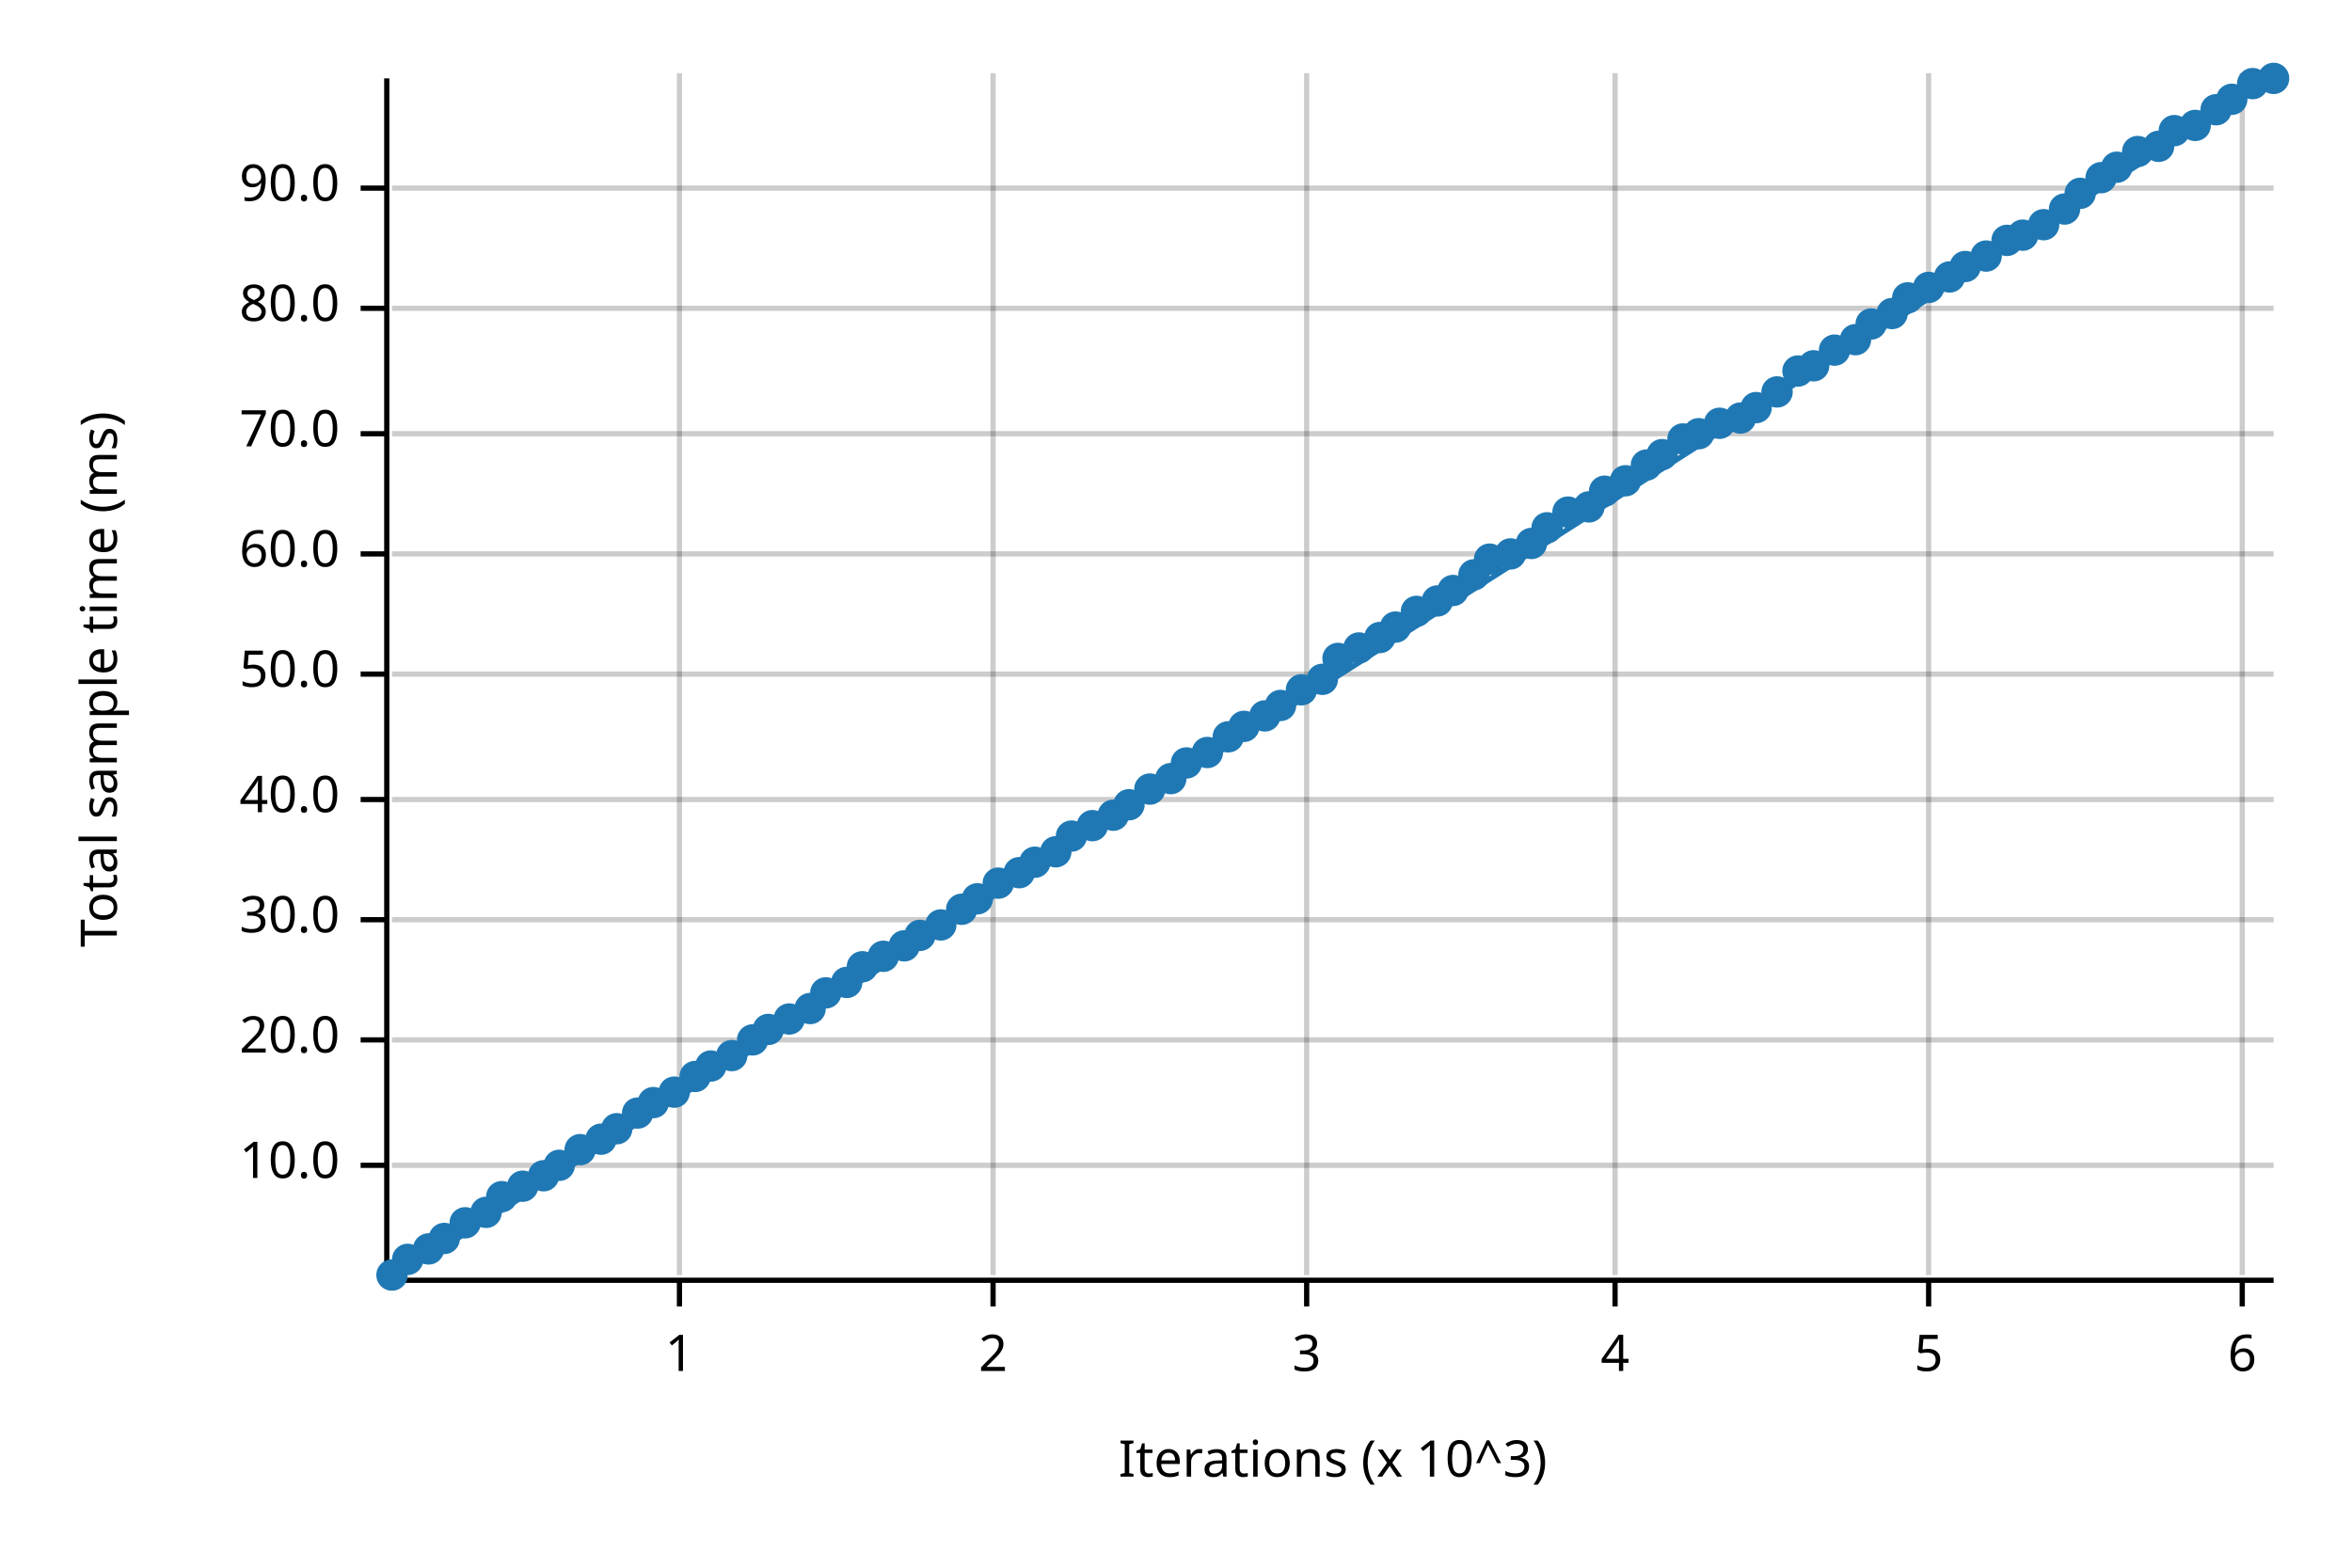
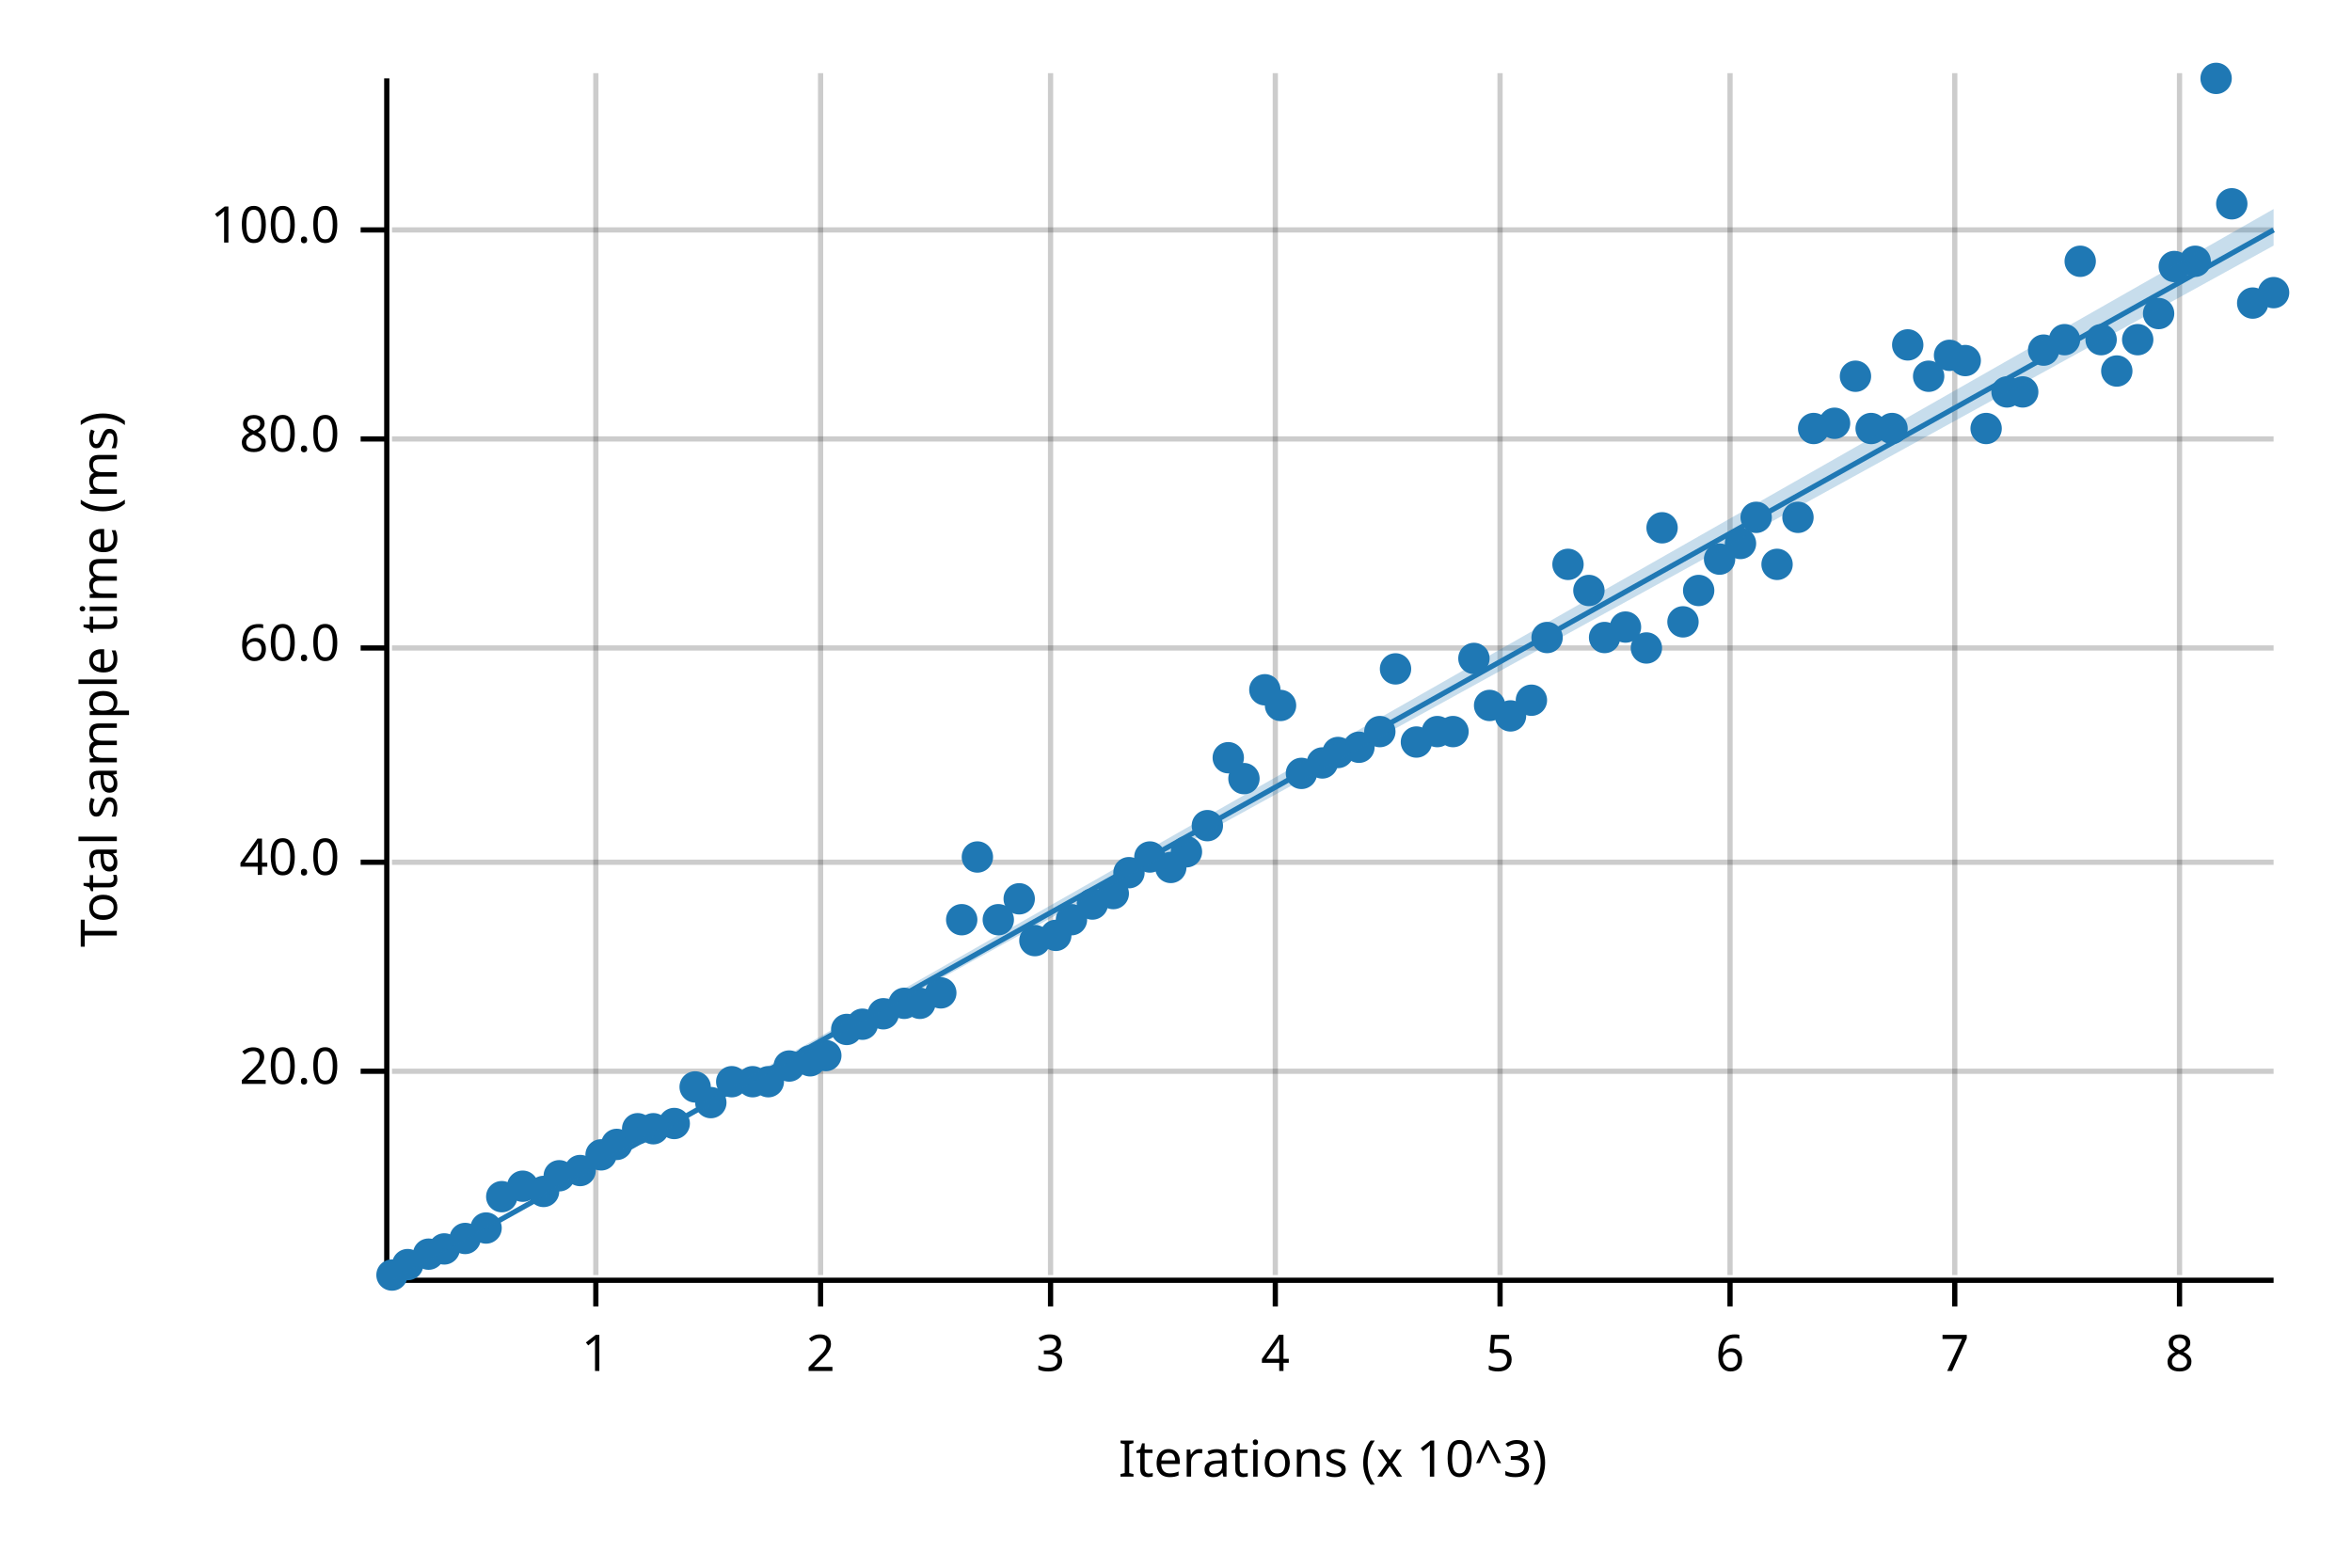
<svg xmlns="http://www.w3.org/2000/svg" width="450" height="300" viewBox="0 0 450 300">
  <text x="15" y="130" dy="0.76em" text-anchor="middle" font-family="sans-serif" font-size="9.677" opacity="1" fill="#000000" transform="rotate(270, 15, 130)">
Total sample time (ms)
</text>
  <text x="255" y="285" dy="-0.5ex" text-anchor="middle" font-family="sans-serif" font-size="9.677" opacity="1" fill="#000000">
Iterations (x 10^3)
</text>
-   <line opacity="0.2" stroke="#000000" stroke-width="1" x1="130" y1="244" x2="130" y2="14" />
-   <line opacity="0.2" stroke="#000000" stroke-width="1" x1="190" y1="244" x2="190" y2="14" />
-   <line opacity="0.2" stroke="#000000" stroke-width="1" x1="250" y1="244" x2="250" y2="14" />
-   <line opacity="0.2" stroke="#000000" stroke-width="1" x1="309" y1="244" x2="309" y2="14" />
-   <line opacity="0.2" stroke="#000000" stroke-width="1" x1="369" y1="244" x2="369" y2="14" />
-   <line opacity="0.2" stroke="#000000" stroke-width="1" x1="429" y1="244" x2="429" y2="14" />
-   <line opacity="0.2" stroke="#000000" stroke-width="1" x1="75" y1="223" x2="435" y2="223" />
-   <line opacity="0.2" stroke="#000000" stroke-width="1" x1="75" y1="199" x2="435" y2="199" />
-   <line opacity="0.2" stroke="#000000" stroke-width="1" x1="75" y1="176" x2="435" y2="176" />
-   <line opacity="0.2" stroke="#000000" stroke-width="1" x1="75" y1="153" x2="435" y2="153" />
-   <line opacity="0.2" stroke="#000000" stroke-width="1" x1="75" y1="129" x2="435" y2="129" />
-   <line opacity="0.2" stroke="#000000" stroke-width="1" x1="75" y1="106" x2="435" y2="106" />
-   <line opacity="0.2" stroke="#000000" stroke-width="1" x1="75" y1="83" x2="435" y2="83" />
-   <line opacity="0.2" stroke="#000000" stroke-width="1" x1="75" y1="59" x2="435" y2="59" />
-   <line opacity="0.2" stroke="#000000" stroke-width="1" x1="75" y1="36" x2="435" y2="36" />
+   <line opacity="0.2" stroke="#000000" stroke-width="1" x1="114" y1="244" x2="114" y2="14" />
+   <line opacity="0.2" stroke="#000000" stroke-width="1" x1="157" y1="244" x2="157" y2="14" />
+   <line opacity="0.2" stroke="#000000" stroke-width="1" x1="201" y1="244" x2="201" y2="14" />
+   <line opacity="0.2" stroke="#000000" stroke-width="1" x1="244" y1="244" x2="244" y2="14" />
+   <line opacity="0.2" stroke="#000000" stroke-width="1" x1="287" y1="244" x2="287" y2="14" />
+   <line opacity="0.2" stroke="#000000" stroke-width="1" x1="331" y1="244" x2="331" y2="14" />
+   <line opacity="0.2" stroke="#000000" stroke-width="1" x1="374" y1="244" x2="374" y2="14" />
+   <line opacity="0.2" stroke="#000000" stroke-width="1" x1="417" y1="244" x2="417" y2="14" />
+   <line opacity="0.2" stroke="#000000" stroke-width="1" x1="75" y1="205" x2="435" y2="205" />
+   <line opacity="0.2" stroke="#000000" stroke-width="1" x1="75" y1="165" x2="435" y2="165" />
+   <line opacity="0.2" stroke="#000000" stroke-width="1" x1="75" y1="124" x2="435" y2="124" />
+   <line opacity="0.2" stroke="#000000" stroke-width="1" x1="75" y1="84" x2="435" y2="84" />
+   <line opacity="0.2" stroke="#000000" stroke-width="1" x1="75" y1="44" x2="435" y2="44" />
  <polyline fill="none" opacity="1" stroke="#000000" stroke-width="1" points="74,15 74,245 " />
-   <text x="65" y="223" dy="0.5ex" text-anchor="end" font-family="sans-serif" font-size="9.677" opacity="1" fill="#000000">
- 10.0
- </text>
-   <polyline fill="none" opacity="1" stroke="#000000" stroke-width="1" points="69,223 74,223 " />
-   <text x="65" y="199" dy="0.5ex" text-anchor="end" font-family="sans-serif" font-size="9.677" opacity="1" fill="#000000">
+   <text x="65" y="205" dy="0.5ex" text-anchor="end" font-family="sans-serif" font-size="9.677" opacity="1" fill="#000000">
20.0
</text>
-   <polyline fill="none" opacity="1" stroke="#000000" stroke-width="1" points="69,199 74,199 " />
-   <text x="65" y="176" dy="0.5ex" text-anchor="end" font-family="sans-serif" font-size="9.677" opacity="1" fill="#000000">
- 30.0
- </text>
-   <polyline fill="none" opacity="1" stroke="#000000" stroke-width="1" points="69,176 74,176 " />
-   <text x="65" y="153" dy="0.5ex" text-anchor="end" font-family="sans-serif" font-size="9.677" opacity="1" fill="#000000">
+   <polyline fill="none" opacity="1" stroke="#000000" stroke-width="1" points="69,205 74,205 " />
+   <text x="65" y="165" dy="0.5ex" text-anchor="end" font-family="sans-serif" font-size="9.677" opacity="1" fill="#000000">
40.0
</text>
-   <polyline fill="none" opacity="1" stroke="#000000" stroke-width="1" points="69,153 74,153 " />
-   <text x="65" y="129" dy="0.5ex" text-anchor="end" font-family="sans-serif" font-size="9.677" opacity="1" fill="#000000">
- 50.0
- </text>
-   <polyline fill="none" opacity="1" stroke="#000000" stroke-width="1" points="69,129 74,129 " />
-   <text x="65" y="106" dy="0.5ex" text-anchor="end" font-family="sans-serif" font-size="9.677" opacity="1" fill="#000000">
+   <polyline fill="none" opacity="1" stroke="#000000" stroke-width="1" points="69,165 74,165 " />
+   <text x="65" y="124" dy="0.5ex" text-anchor="end" font-family="sans-serif" font-size="9.677" opacity="1" fill="#000000">
60.0
</text>
-   <polyline fill="none" opacity="1" stroke="#000000" stroke-width="1" points="69,106 74,106 " />
-   <text x="65" y="83" dy="0.5ex" text-anchor="end" font-family="sans-serif" font-size="9.677" opacity="1" fill="#000000">
- 70.0
- </text>
-   <polyline fill="none" opacity="1" stroke="#000000" stroke-width="1" points="69,83 74,83 " />
-   <text x="65" y="59" dy="0.5ex" text-anchor="end" font-family="sans-serif" font-size="9.677" opacity="1" fill="#000000">
+   <polyline fill="none" opacity="1" stroke="#000000" stroke-width="1" points="69,124 74,124 " />
+   <text x="65" y="84" dy="0.5ex" text-anchor="end" font-family="sans-serif" font-size="9.677" opacity="1" fill="#000000">
80.0
</text>
-   <polyline fill="none" opacity="1" stroke="#000000" stroke-width="1" points="69,59 74,59 " />
-   <text x="65" y="36" dy="0.5ex" text-anchor="end" font-family="sans-serif" font-size="9.677" opacity="1" fill="#000000">
- 90.0
+   <polyline fill="none" opacity="1" stroke="#000000" stroke-width="1" points="69,84 74,84 " />
+   <text x="65" y="44" dy="0.5ex" text-anchor="end" font-family="sans-serif" font-size="9.677" opacity="1" fill="#000000">
+ 100.0
</text>
-   <polyline fill="none" opacity="1" stroke="#000000" stroke-width="1" points="69,36 74,36 " />
+   <polyline fill="none" opacity="1" stroke="#000000" stroke-width="1" points="69,44 74,44 " />
  <polyline fill="none" opacity="1" stroke="#000000" stroke-width="1" points="75,245 435,245 " />
-   <text x="130" y="255" dy="0.76em" text-anchor="middle" font-family="sans-serif" font-size="9.677" opacity="1" fill="#000000">
+   <text x="114" y="255" dy="0.76em" text-anchor="middle" font-family="sans-serif" font-size="9.677" opacity="1" fill="#000000">
1
</text>
-   <polyline fill="none" opacity="1" stroke="#000000" stroke-width="1" points="130,245 130,250 " />
-   <text x="190" y="255" dy="0.76em" text-anchor="middle" font-family="sans-serif" font-size="9.677" opacity="1" fill="#000000">
+   <polyline fill="none" opacity="1" stroke="#000000" stroke-width="1" points="114,245 114,250 " />
+   <text x="157" y="255" dy="0.76em" text-anchor="middle" font-family="sans-serif" font-size="9.677" opacity="1" fill="#000000">
2
</text>
-   <polyline fill="none" opacity="1" stroke="#000000" stroke-width="1" points="190,245 190,250 " />
-   <text x="250" y="255" dy="0.76em" text-anchor="middle" font-family="sans-serif" font-size="9.677" opacity="1" fill="#000000">
+   <polyline fill="none" opacity="1" stroke="#000000" stroke-width="1" points="157,245 157,250 " />
+   <text x="201" y="255" dy="0.76em" text-anchor="middle" font-family="sans-serif" font-size="9.677" opacity="1" fill="#000000">
3
</text>
-   <polyline fill="none" opacity="1" stroke="#000000" stroke-width="1" points="250,245 250,250 " />
-   <text x="309" y="255" dy="0.76em" text-anchor="middle" font-family="sans-serif" font-size="9.677" opacity="1" fill="#000000">
+   <polyline fill="none" opacity="1" stroke="#000000" stroke-width="1" points="201,245 201,250 " />
+   <text x="244" y="255" dy="0.76em" text-anchor="middle" font-family="sans-serif" font-size="9.677" opacity="1" fill="#000000">
4
</text>
-   <polyline fill="none" opacity="1" stroke="#000000" stroke-width="1" points="309,245 309,250 " />
-   <text x="369" y="255" dy="0.76em" text-anchor="middle" font-family="sans-serif" font-size="9.677" opacity="1" fill="#000000">
+   <polyline fill="none" opacity="1" stroke="#000000" stroke-width="1" points="244,245 244,250 " />
+   <text x="287" y="255" dy="0.76em" text-anchor="middle" font-family="sans-serif" font-size="9.677" opacity="1" fill="#000000">
5
</text>
-   <polyline fill="none" opacity="1" stroke="#000000" stroke-width="1" points="369,245 369,250 " />
-   <text x="429" y="255" dy="0.76em" text-anchor="middle" font-family="sans-serif" font-size="9.677" opacity="1" fill="#000000">
+   <polyline fill="none" opacity="1" stroke="#000000" stroke-width="1" points="287,245 287,250 " />
+   <text x="331" y="255" dy="0.76em" text-anchor="middle" font-family="sans-serif" font-size="9.677" opacity="1" fill="#000000">
6
</text>
-   <polyline fill="none" opacity="1" stroke="#000000" stroke-width="1" points="429,245 429,250 " />
+   <polyline fill="none" opacity="1" stroke="#000000" stroke-width="1" points="331,245 331,250 " />
+   <text x="374" y="255" dy="0.76em" text-anchor="middle" font-family="sans-serif" font-size="9.677" opacity="1" fill="#000000">
+ 7
+ </text>
+   <polyline fill="none" opacity="1" stroke="#000000" stroke-width="1" points="374,245 374,250 " />
+   <text x="417" y="255" dy="0.76em" text-anchor="middle" font-family="sans-serif" font-size="9.677" opacity="1" fill="#000000">
+ 8
+ </text>
+   <polyline fill="none" opacity="1" stroke="#000000" stroke-width="1" points="417,245 417,250 " />
  <circle cx="75" cy="244" r="3" opacity="1" fill="#1F78B4" stroke="none" />
-   <circle cx="78" cy="241" r="3" opacity="1" fill="#1F78B4" stroke="none" />
-   <circle cx="82" cy="239" r="3" opacity="1" fill="#1F78B4" stroke="none" />
-   <circle cx="85" cy="237" r="3" opacity="1" fill="#1F78B4" stroke="none" />
-   <circle cx="89" cy="234" r="3" opacity="1" fill="#1F78B4" stroke="none" />
-   <circle cx="93" cy="232" r="3" opacity="1" fill="#1F78B4" stroke="none" />
+   <circle cx="78" cy="242" r="3" opacity="1" fill="#1F78B4" stroke="none" />
+   <circle cx="82" cy="240" r="3" opacity="1" fill="#1F78B4" stroke="none" />
+   <circle cx="85" cy="239" r="3" opacity="1" fill="#1F78B4" stroke="none" />
+   <circle cx="89" cy="237" r="3" opacity="1" fill="#1F78B4" stroke="none" />
+   <circle cx="93" cy="235" r="3" opacity="1" fill="#1F78B4" stroke="none" />
  <circle cx="96" cy="229" r="3" opacity="1" fill="#1F78B4" stroke="none" />
  <circle cx="100" cy="227" r="3" opacity="1" fill="#1F78B4" stroke="none" />
-   <circle cx="104" cy="225" r="3" opacity="1" fill="#1F78B4" stroke="none" />
-   <circle cx="107" cy="223" r="3" opacity="1" fill="#1F78B4" stroke="none" />
-   <circle cx="111" cy="220" r="3" opacity="1" fill="#1F78B4" stroke="none" />
-   <circle cx="115" cy="218" r="3" opacity="1" fill="#1F78B4" stroke="none" />
-   <circle cx="118" cy="216" r="3" opacity="1" fill="#1F78B4" stroke="none" />
-   <circle cx="122" cy="213" r="3" opacity="1" fill="#1F78B4" stroke="none" />
-   <circle cx="125" cy="211" r="3" opacity="1" fill="#1F78B4" stroke="none" />
-   <circle cx="129" cy="209" r="3" opacity="1" fill="#1F78B4" stroke="none" />
-   <circle cx="133" cy="206" r="3" opacity="1" fill="#1F78B4" stroke="none" />
-   <circle cx="136" cy="204" r="3" opacity="1" fill="#1F78B4" stroke="none" />
-   <circle cx="140" cy="202" r="3" opacity="1" fill="#1F78B4" stroke="none" />
-   <circle cx="144" cy="199" r="3" opacity="1" fill="#1F78B4" stroke="none" />
-   <circle cx="147" cy="197" r="3" opacity="1" fill="#1F78B4" stroke="none" />
-   <circle cx="151" cy="195" r="3" opacity="1" fill="#1F78B4" stroke="none" />
-   <circle cx="155" cy="193" r="3" opacity="1" fill="#1F78B4" stroke="none" />
-   <circle cx="158" cy="190" r="3" opacity="1" fill="#1F78B4" stroke="none" />
-   <circle cx="162" cy="188" r="3" opacity="1" fill="#1F78B4" stroke="none" />
-   <circle cx="165" cy="185" r="3" opacity="1" fill="#1F78B4" stroke="none" />
-   <circle cx="169" cy="183" r="3" opacity="1" fill="#1F78B4" stroke="none" />
-   <circle cx="173" cy="181" r="3" opacity="1" fill="#1F78B4" stroke="none" />
-   <circle cx="176" cy="179" r="3" opacity="1" fill="#1F78B4" stroke="none" />
-   <circle cx="180" cy="177" r="3" opacity="1" fill="#1F78B4" stroke="none" />
-   <circle cx="184" cy="174" r="3" opacity="1" fill="#1F78B4" stroke="none" />
-   <circle cx="187" cy="172" r="3" opacity="1" fill="#1F78B4" stroke="none" />
-   <circle cx="191" cy="169" r="3" opacity="1" fill="#1F78B4" stroke="none" />
-   <circle cx="195" cy="167" r="3" opacity="1" fill="#1F78B4" stroke="none" />
-   <circle cx="198" cy="165" r="3" opacity="1" fill="#1F78B4" stroke="none" />
-   <circle cx="202" cy="163" r="3" opacity="1" fill="#1F78B4" stroke="none" />
-   <circle cx="205" cy="160" r="3" opacity="1" fill="#1F78B4" stroke="none" />
-   <circle cx="209" cy="158" r="3" opacity="1" fill="#1F78B4" stroke="none" />
-   <circle cx="213" cy="156" r="3" opacity="1" fill="#1F78B4" stroke="none" />
-   <circle cx="216" cy="154" r="3" opacity="1" fill="#1F78B4" stroke="none" />
-   <circle cx="220" cy="151" r="3" opacity="1" fill="#1F78B4" stroke="none" />
-   <circle cx="224" cy="149" r="3" opacity="1" fill="#1F78B4" stroke="none" />
-   <circle cx="227" cy="146" r="3" opacity="1" fill="#1F78B4" stroke="none" />
-   <circle cx="231" cy="144" r="3" opacity="1" fill="#1F78B4" stroke="none" />
-   <circle cx="235" cy="141" r="3" opacity="1" fill="#1F78B4" stroke="none" />
-   <circle cx="238" cy="139" r="3" opacity="1" fill="#1F78B4" stroke="none" />
-   <circle cx="242" cy="137" r="3" opacity="1" fill="#1F78B4" stroke="none" />
+   <circle cx="104" cy="228" r="3" opacity="1" fill="#1F78B4" stroke="none" />
+   <circle cx="107" cy="225" r="3" opacity="1" fill="#1F78B4" stroke="none" />
+   <circle cx="111" cy="224" r="3" opacity="1" fill="#1F78B4" stroke="none" />
+   <circle cx="115" cy="221" r="3" opacity="1" fill="#1F78B4" stroke="none" />
+   <circle cx="118" cy="219" r="3" opacity="1" fill="#1F78B4" stroke="none" />
+   <circle cx="122" cy="216" r="3" opacity="1" fill="#1F78B4" stroke="none" />
+   <circle cx="125" cy="216" r="3" opacity="1" fill="#1F78B4" stroke="none" />
+   <circle cx="129" cy="215" r="3" opacity="1" fill="#1F78B4" stroke="none" />
+   <circle cx="133" cy="208" r="3" opacity="1" fill="#1F78B4" stroke="none" />
+   <circle cx="136" cy="211" r="3" opacity="1" fill="#1F78B4" stroke="none" />
+   <circle cx="140" cy="207" r="3" opacity="1" fill="#1F78B4" stroke="none" />
+   <circle cx="144" cy="207" r="3" opacity="1" fill="#1F78B4" stroke="none" />
+   <circle cx="147" cy="207" r="3" opacity="1" fill="#1F78B4" stroke="none" />
+   <circle cx="151" cy="204" r="3" opacity="1" fill="#1F78B4" stroke="none" />
+   <circle cx="155" cy="203" r="3" opacity="1" fill="#1F78B4" stroke="none" />
+   <circle cx="158" cy="202" r="3" opacity="1" fill="#1F78B4" stroke="none" />
+   <circle cx="162" cy="197" r="3" opacity="1" fill="#1F78B4" stroke="none" />
+   <circle cx="165" cy="196" r="3" opacity="1" fill="#1F78B4" stroke="none" />
+   <circle cx="169" cy="194" r="3" opacity="1" fill="#1F78B4" stroke="none" />
+   <circle cx="173" cy="192" r="3" opacity="1" fill="#1F78B4" stroke="none" />
+   <circle cx="176" cy="192" r="3" opacity="1" fill="#1F78B4" stroke="none" />
+   <circle cx="180" cy="190" r="3" opacity="1" fill="#1F78B4" stroke="none" />
+   <circle cx="184" cy="176" r="3" opacity="1" fill="#1F78B4" stroke="none" />
+   <circle cx="187" cy="164" r="3" opacity="1" fill="#1F78B4" stroke="none" />
+   <circle cx="191" cy="176" r="3" opacity="1" fill="#1F78B4" stroke="none" />
+   <circle cx="195" cy="172" r="3" opacity="1" fill="#1F78B4" stroke="none" />
+   <circle cx="198" cy="180" r="3" opacity="1" fill="#1F78B4" stroke="none" />
+   <circle cx="202" cy="179" r="3" opacity="1" fill="#1F78B4" stroke="none" />
+   <circle cx="205" cy="176" r="3" opacity="1" fill="#1F78B4" stroke="none" />
+   <circle cx="209" cy="173" r="3" opacity="1" fill="#1F78B4" stroke="none" />
+   <circle cx="213" cy="171" r="3" opacity="1" fill="#1F78B4" stroke="none" />
+   <circle cx="216" cy="167" r="3" opacity="1" fill="#1F78B4" stroke="none" />
+   <circle cx="220" cy="164" r="3" opacity="1" fill="#1F78B4" stroke="none" />
+   <circle cx="224" cy="166" r="3" opacity="1" fill="#1F78B4" stroke="none" />
+   <circle cx="227" cy="163" r="3" opacity="1" fill="#1F78B4" stroke="none" />
+   <circle cx="231" cy="158" r="3" opacity="1" fill="#1F78B4" stroke="none" />
+   <circle cx="235" cy="145" r="3" opacity="1" fill="#1F78B4" stroke="none" />
+   <circle cx="238" cy="149" r="3" opacity="1" fill="#1F78B4" stroke="none" />
+   <circle cx="242" cy="132" r="3" opacity="1" fill="#1F78B4" stroke="none" />
  <circle cx="245" cy="135" r="3" opacity="1" fill="#1F78B4" stroke="none" />
-   <circle cx="249" cy="132" r="3" opacity="1" fill="#1F78B4" stroke="none" />
-   <circle cx="253" cy="130" r="3" opacity="1" fill="#1F78B4" stroke="none" />
-   <circle cx="256" cy="126" r="3" opacity="1" fill="#1F78B4" stroke="none" />
-   <circle cx="260" cy="124" r="3" opacity="1" fill="#1F78B4" stroke="none" />
-   <circle cx="264" cy="122" r="3" opacity="1" fill="#1F78B4" stroke="none" />
-   <circle cx="267" cy="120" r="3" opacity="1" fill="#1F78B4" stroke="none" />
-   <circle cx="271" cy="117" r="3" opacity="1" fill="#1F78B4" stroke="none" />
-   <circle cx="275" cy="115" r="3" opacity="1" fill="#1F78B4" stroke="none" />
-   <circle cx="278" cy="113" r="3" opacity="1" fill="#1F78B4" stroke="none" />
-   <circle cx="282" cy="110" r="3" opacity="1" fill="#1F78B4" stroke="none" />
-   <circle cx="285" cy="107" r="3" opacity="1" fill="#1F78B4" stroke="none" />
-   <circle cx="289" cy="106" r="3" opacity="1" fill="#1F78B4" stroke="none" />
-   <circle cx="293" cy="104" r="3" opacity="1" fill="#1F78B4" stroke="none" />
-   <circle cx="296" cy="101" r="3" opacity="1" fill="#1F78B4" stroke="none" />
-   <circle cx="300" cy="98" r="3" opacity="1" fill="#1F78B4" stroke="none" />
-   <circle cx="304" cy="97" r="3" opacity="1" fill="#1F78B4" stroke="none" />
-   <circle cx="307" cy="94" r="3" opacity="1" fill="#1F78B4" stroke="none" />
-   <circle cx="311" cy="92" r="3" opacity="1" fill="#1F78B4" stroke="none" />
-   <circle cx="315" cy="89" r="3" opacity="1" fill="#1F78B4" stroke="none" />
-   <circle cx="318" cy="87" r="3" opacity="1" fill="#1F78B4" stroke="none" />
-   <circle cx="322" cy="84" r="3" opacity="1" fill="#1F78B4" stroke="none" />
-   <circle cx="325" cy="83" r="3" opacity="1" fill="#1F78B4" stroke="none" />
-   <circle cx="329" cy="81" r="3" opacity="1" fill="#1F78B4" stroke="none" />
-   <circle cx="333" cy="80" r="3" opacity="1" fill="#1F78B4" stroke="none" />
-   <circle cx="336" cy="78" r="3" opacity="1" fill="#1F78B4" stroke="none" />
-   <circle cx="340" cy="75" r="3" opacity="1" fill="#1F78B4" stroke="none" />
-   <circle cx="344" cy="71" r="3" opacity="1" fill="#1F78B4" stroke="none" />
-   <circle cx="347" cy="70" r="3" opacity="1" fill="#1F78B4" stroke="none" />
-   <circle cx="351" cy="67" r="3" opacity="1" fill="#1F78B4" stroke="none" />
-   <circle cx="355" cy="65" r="3" opacity="1" fill="#1F78B4" stroke="none" />
-   <circle cx="358" cy="62" r="3" opacity="1" fill="#1F78B4" stroke="none" />
-   <circle cx="362" cy="60" r="3" opacity="1" fill="#1F78B4" stroke="none" />
-   <circle cx="365" cy="57" r="3" opacity="1" fill="#1F78B4" stroke="none" />
-   <circle cx="369" cy="55" r="3" opacity="1" fill="#1F78B4" stroke="none" />
-   <circle cx="373" cy="53" r="3" opacity="1" fill="#1F78B4" stroke="none" />
-   <circle cx="376" cy="51" r="3" opacity="1" fill="#1F78B4" stroke="none" />
-   <circle cx="380" cy="49" r="3" opacity="1" fill="#1F78B4" stroke="none" />
-   <circle cx="384" cy="46" r="3" opacity="1" fill="#1F78B4" stroke="none" />
-   <circle cx="387" cy="45" r="3" opacity="1" fill="#1F78B4" stroke="none" />
-   <circle cx="391" cy="43" r="3" opacity="1" fill="#1F78B4" stroke="none" />
-   <circle cx="395" cy="40" r="3" opacity="1" fill="#1F78B4" stroke="none" />
-   <circle cx="398" cy="37" r="3" opacity="1" fill="#1F78B4" stroke="none" />
-   <circle cx="402" cy="34" r="3" opacity="1" fill="#1F78B4" stroke="none" />
-   <circle cx="405" cy="32" r="3" opacity="1" fill="#1F78B4" stroke="none" />
-   <circle cx="409" cy="29" r="3" opacity="1" fill="#1F78B4" stroke="none" />
-   <circle cx="413" cy="28" r="3" opacity="1" fill="#1F78B4" stroke="none" />
-   <circle cx="416" cy="25" r="3" opacity="1" fill="#1F78B4" stroke="none" />
-   <circle cx="420" cy="24" r="3" opacity="1" fill="#1F78B4" stroke="none" />
-   <circle cx="424" cy="21" r="3" opacity="1" fill="#1F78B4" stroke="none" />
-   <circle cx="427" cy="19" r="3" opacity="1" fill="#1F78B4" stroke="none" />
-   <circle cx="431" cy="16" r="3" opacity="1" fill="#1F78B4" stroke="none" />
-   <circle cx="435" cy="15" r="3" opacity="1" fill="#1F78B4" stroke="none" />
-   <polyline fill="none" opacity="1" stroke="#1F78B4" stroke-width="1" points="75,245 435,15 " />
-   <polygon opacity="0.25" fill="#1F78B4" points="75,245 435,15 435,15 " />
+   <circle cx="249" cy="148" r="3" opacity="1" fill="#1F78B4" stroke="none" />
+   <circle cx="253" cy="146" r="3" opacity="1" fill="#1F78B4" stroke="none" />
+   <circle cx="256" cy="144" r="3" opacity="1" fill="#1F78B4" stroke="none" />
+   <circle cx="260" cy="143" r="3" opacity="1" fill="#1F78B4" stroke="none" />
+   <circle cx="264" cy="140" r="3" opacity="1" fill="#1F78B4" stroke="none" />
+   <circle cx="267" cy="128" r="3" opacity="1" fill="#1F78B4" stroke="none" />
+   <circle cx="271" cy="142" r="3" opacity="1" fill="#1F78B4" stroke="none" />
+   <circle cx="275" cy="140" r="3" opacity="1" fill="#1F78B4" stroke="none" />
+   <circle cx="278" cy="140" r="3" opacity="1" fill="#1F78B4" stroke="none" />
+   <circle cx="282" cy="126" r="3" opacity="1" fill="#1F78B4" stroke="none" />
+   <circle cx="285" cy="135" r="3" opacity="1" fill="#1F78B4" stroke="none" />
+   <circle cx="289" cy="137" r="3" opacity="1" fill="#1F78B4" stroke="none" />
+   <circle cx="293" cy="134" r="3" opacity="1" fill="#1F78B4" stroke="none" />
+   <circle cx="296" cy="122" r="3" opacity="1" fill="#1F78B4" stroke="none" />
+   <circle cx="300" cy="108" r="3" opacity="1" fill="#1F78B4" stroke="none" />
+   <circle cx="304" cy="113" r="3" opacity="1" fill="#1F78B4" stroke="none" />
+   <circle cx="307" cy="122" r="3" opacity="1" fill="#1F78B4" stroke="none" />
+   <circle cx="311" cy="120" r="3" opacity="1" fill="#1F78B4" stroke="none" />
+   <circle cx="315" cy="124" r="3" opacity="1" fill="#1F78B4" stroke="none" />
+   <circle cx="318" cy="101" r="3" opacity="1" fill="#1F78B4" stroke="none" />
+   <circle cx="322" cy="119" r="3" opacity="1" fill="#1F78B4" stroke="none" />
+   <circle cx="325" cy="113" r="3" opacity="1" fill="#1F78B4" stroke="none" />
+   <circle cx="329" cy="107" r="3" opacity="1" fill="#1F78B4" stroke="none" />
+   <circle cx="333" cy="104" r="3" opacity="1" fill="#1F78B4" stroke="none" />
+   <circle cx="336" cy="99" r="3" opacity="1" fill="#1F78B4" stroke="none" />
+   <circle cx="340" cy="108" r="3" opacity="1" fill="#1F78B4" stroke="none" />
+   <circle cx="344" cy="99" r="3" opacity="1" fill="#1F78B4" stroke="none" />
+   <circle cx="347" cy="82" r="3" opacity="1" fill="#1F78B4" stroke="none" />
+   <circle cx="351" cy="81" r="3" opacity="1" fill="#1F78B4" stroke="none" />
+   <circle cx="355" cy="72" r="3" opacity="1" fill="#1F78B4" stroke="none" />
+   <circle cx="358" cy="82" r="3" opacity="1" fill="#1F78B4" stroke="none" />
+   <circle cx="362" cy="82" r="3" opacity="1" fill="#1F78B4" stroke="none" />
+   <circle cx="365" cy="66" r="3" opacity="1" fill="#1F78B4" stroke="none" />
+   <circle cx="369" cy="72" r="3" opacity="1" fill="#1F78B4" stroke="none" />
+   <circle cx="373" cy="68" r="3" opacity="1" fill="#1F78B4" stroke="none" />
+   <circle cx="376" cy="69" r="3" opacity="1" fill="#1F78B4" stroke="none" />
+   <circle cx="380" cy="82" r="3" opacity="1" fill="#1F78B4" stroke="none" />
+   <circle cx="384" cy="75" r="3" opacity="1" fill="#1F78B4" stroke="none" />
+   <circle cx="387" cy="75" r="3" opacity="1" fill="#1F78B4" stroke="none" />
+   <circle cx="391" cy="67" r="3" opacity="1" fill="#1F78B4" stroke="none" />
+   <circle cx="395" cy="65" r="3" opacity="1" fill="#1F78B4" stroke="none" />
+   <circle cx="398" cy="50" r="3" opacity="1" fill="#1F78B4" stroke="none" />
+   <circle cx="402" cy="65" r="3" opacity="1" fill="#1F78B4" stroke="none" />
+   <circle cx="405" cy="71" r="3" opacity="1" fill="#1F78B4" stroke="none" />
+   <circle cx="409" cy="65" r="3" opacity="1" fill="#1F78B4" stroke="none" />
+   <circle cx="413" cy="60" r="3" opacity="1" fill="#1F78B4" stroke="none" />
+   <circle cx="416" cy="51" r="3" opacity="1" fill="#1F78B4" stroke="none" />
+   <circle cx="420" cy="50" r="3" opacity="1" fill="#1F78B4" stroke="none" />
+   <circle cx="424" cy="15" r="3" opacity="1" fill="#1F78B4" stroke="none" />
+   <circle cx="427" cy="39" r="3" opacity="1" fill="#1F78B4" stroke="none" />
+   <circle cx="431" cy="58" r="3" opacity="1" fill="#1F78B4" stroke="none" />
+   <circle cx="435" cy="56" r="3" opacity="1" fill="#1F78B4" stroke="none" />
+   <polyline fill="none" opacity="1" stroke="#1F78B4" stroke-width="1" points="75,245 435,44 " />
+   <polygon opacity="0.25" fill="#1F78B4" points="75,245 435,47 435,40 " />
</svg>
